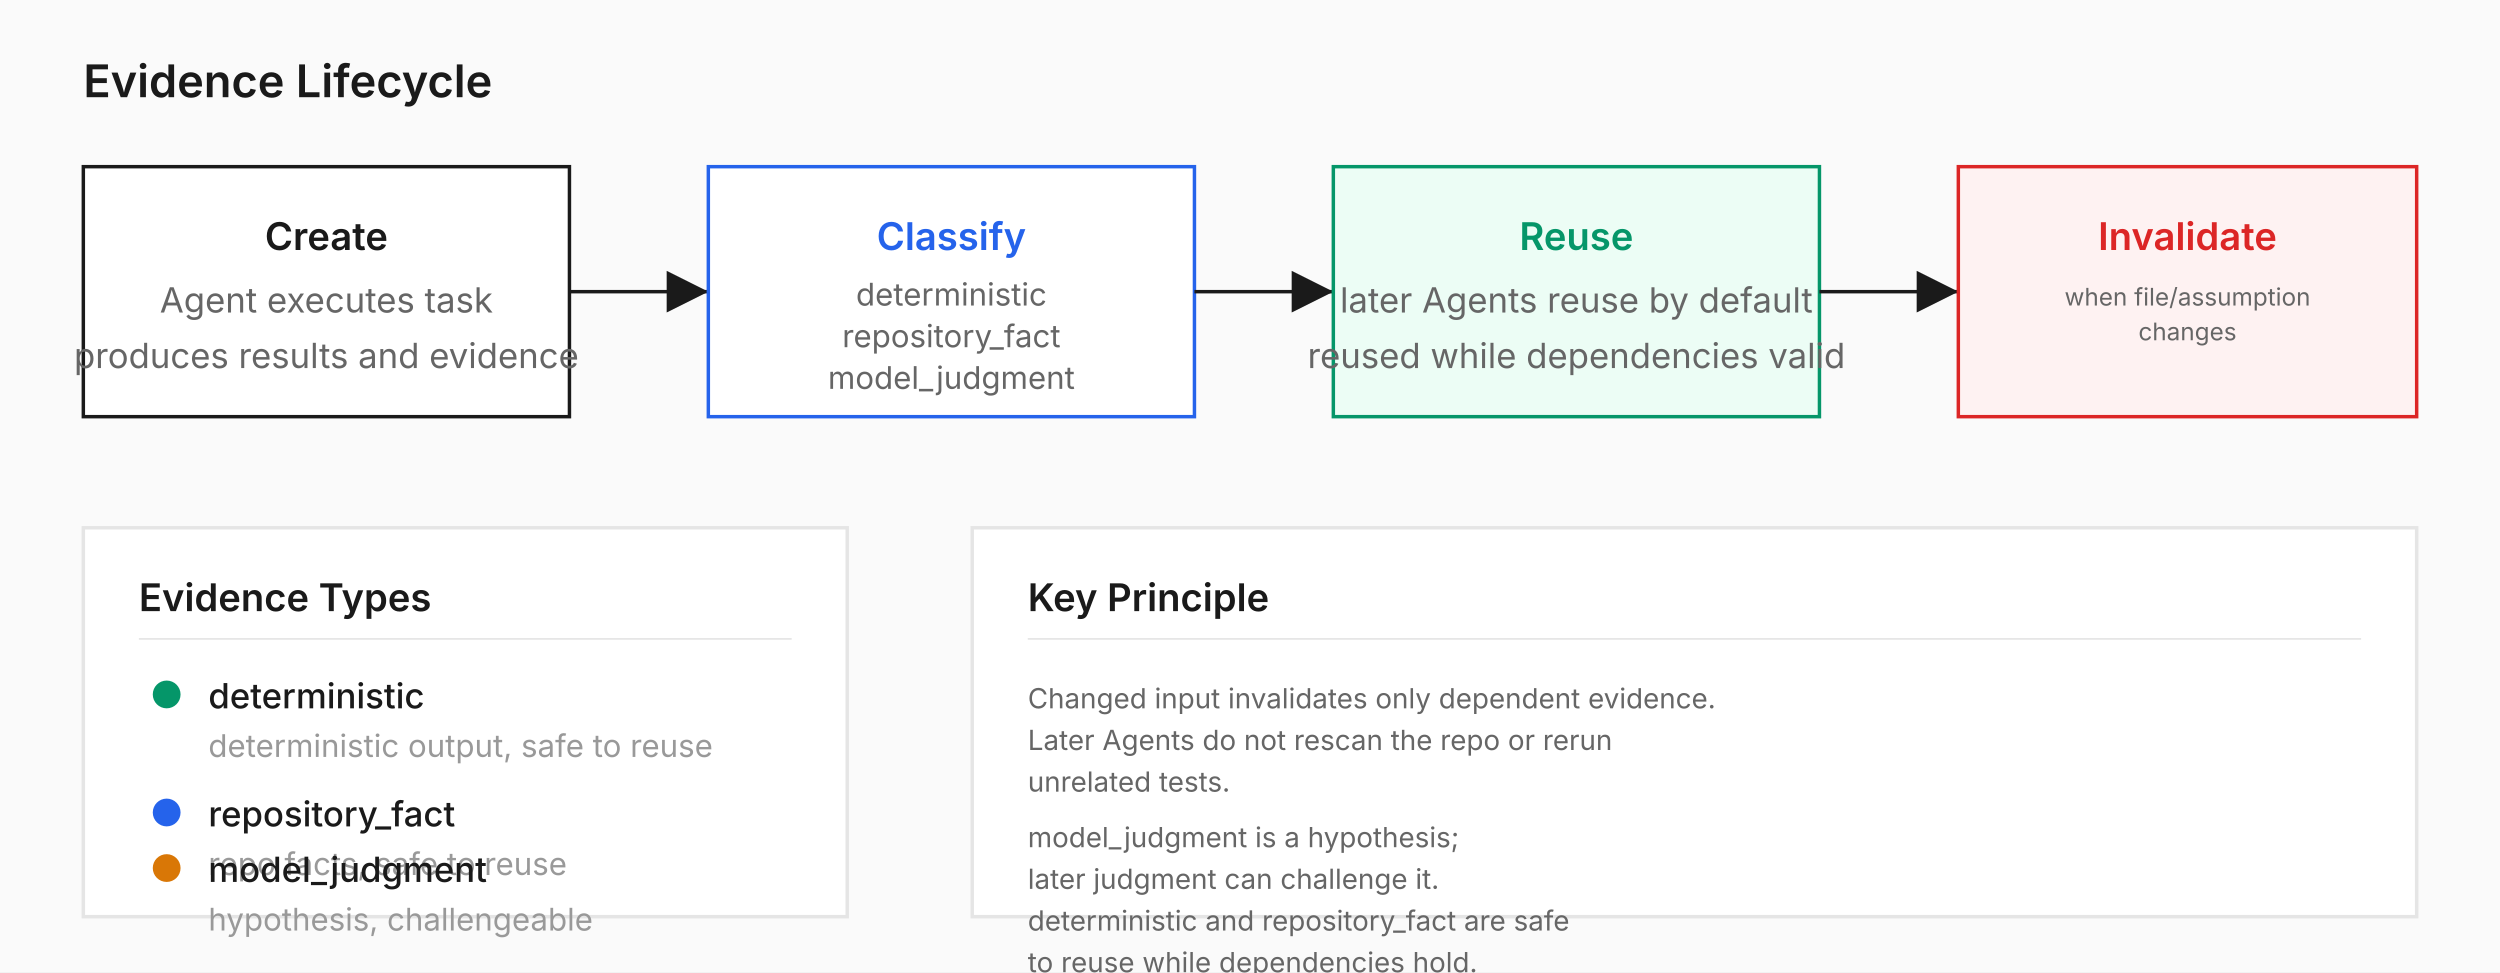
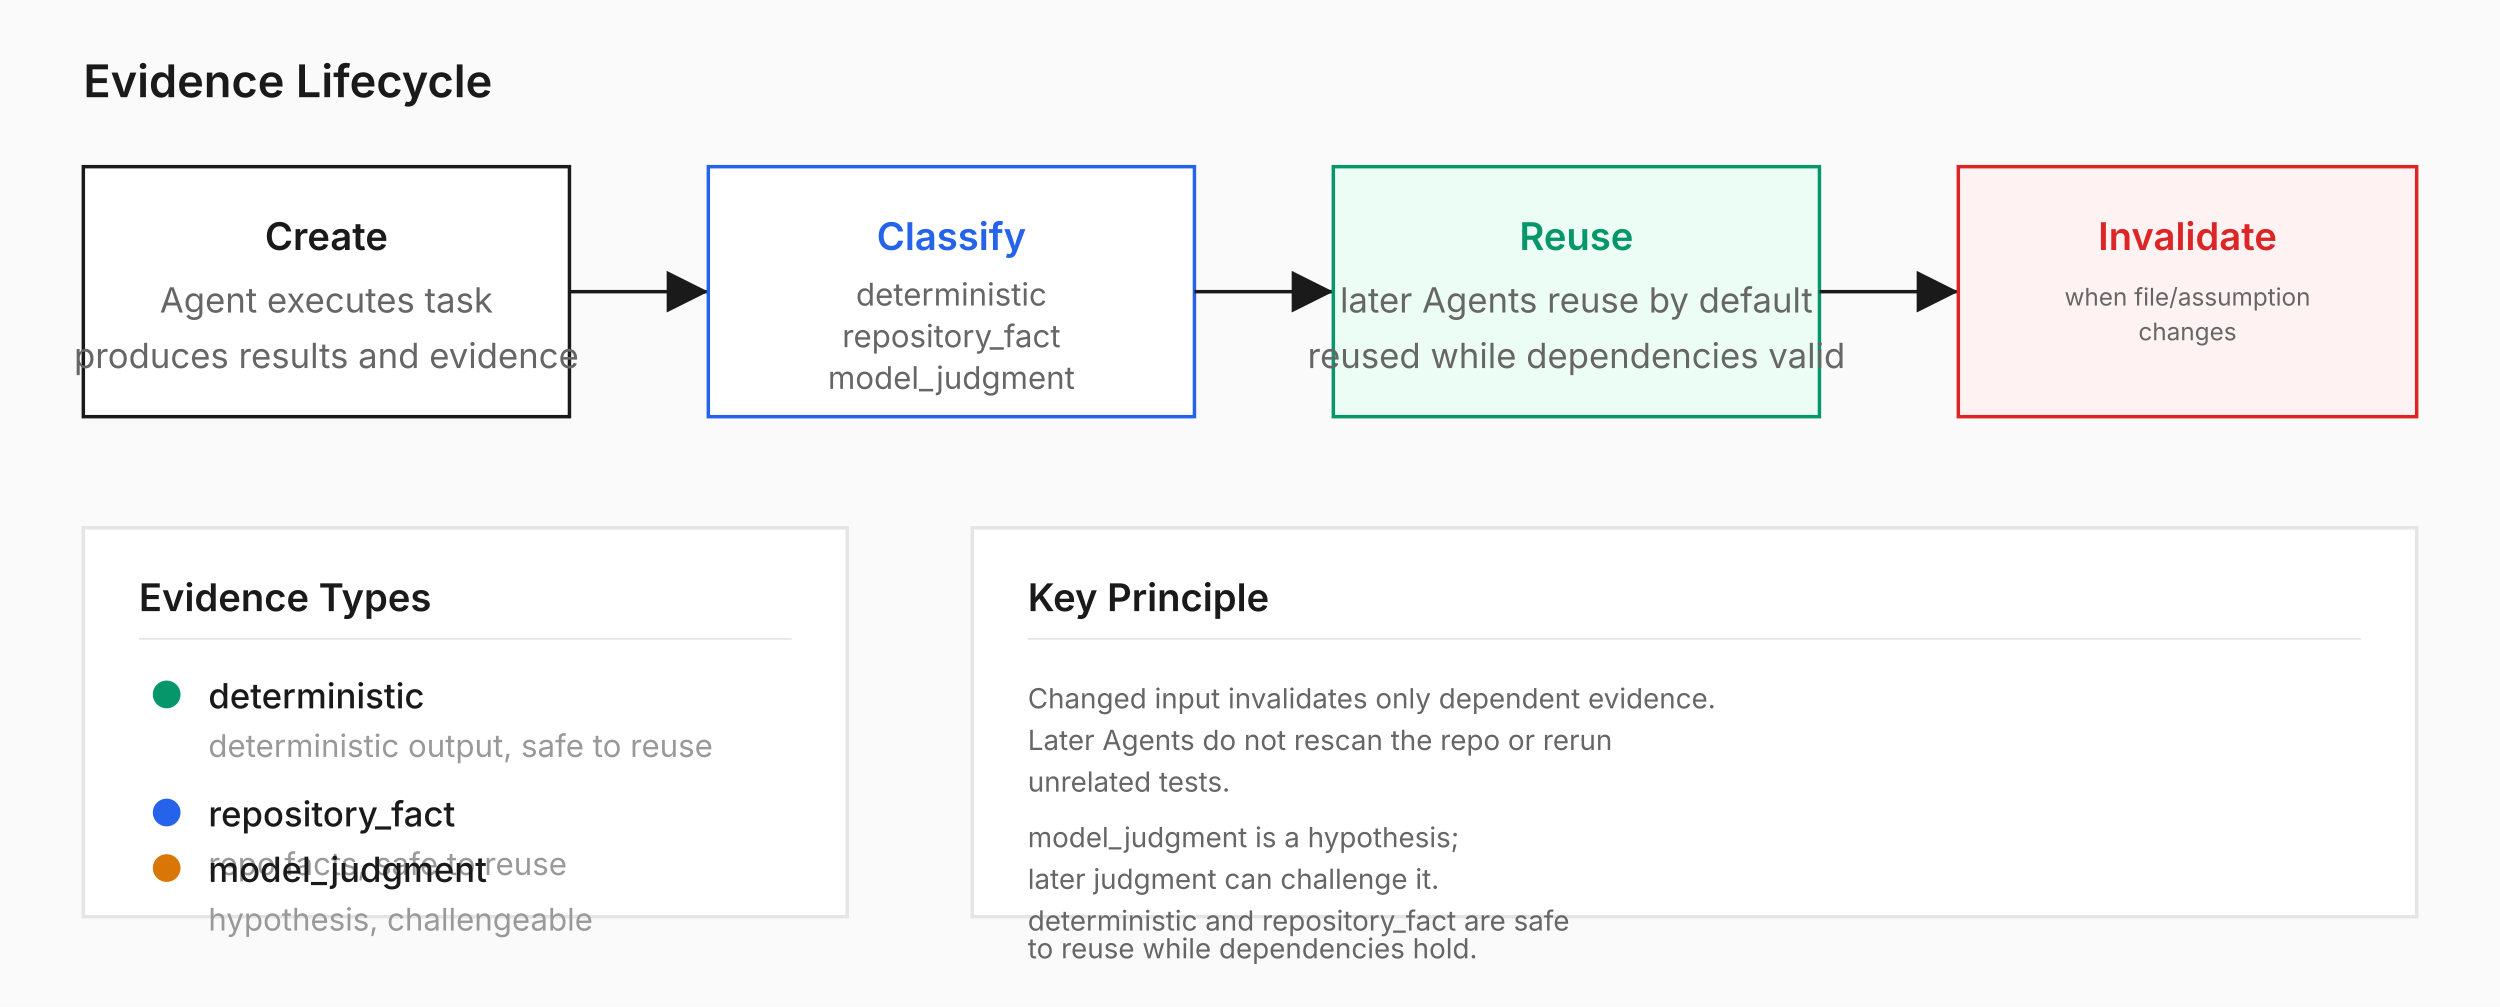
- <svg xmlns="http://www.w3.org/2000/svg" viewBox="0 0 1440 560" fill="none" font-family="Inter, Helvetica, 'Noto Sans SC', sans-serif">
-   <rect width="1440" height="560" fill="#fafafa" />
+ <svg xmlns="http://www.w3.org/2000/svg" viewBox="0 0 1440 580" fill="none" font-family="Inter, Helvetica, 'Noto Sans SC', sans-serif">
+   <rect width="1440" height="580" fill="#fafafa" />
  <text x="48" y="56" fill="#1a1a1a" font-size="26" font-weight="600">Evidence Lifecycle</text>
  <rect x="48" y="96" width="280" height="144" rx="0" fill="#fff" stroke="#1a1a1a" stroke-width="2" />
  <text x="188" y="144" text-anchor="middle" fill="#1a1a1a" font-size="22" font-weight="600">Create</text>
  <text x="188" y="180" text-anchor="middle" fill="#666" font-size="20">Agent executes task</text>
  <text x="188" y="212" text-anchor="middle" fill="#666" font-size="20">produces results and evidence</text>
  <line x1="328" y1="168" x2="408" y2="168" stroke="#1a1a1a" stroke-width="2" marker-end="url(#e-arrow)" />
  <rect x="408" y="96" width="280" height="144" rx="0" fill="#fff" stroke="#2563eb" stroke-width="2" />
  <text x="548" y="144" text-anchor="middle" fill="#2563eb" font-size="22" font-weight="600">Classify</text>
  <text x="548" y="176" text-anchor="middle" fill="#666" font-size="18">deterministic</text>
  <text x="548" y="200" text-anchor="middle" fill="#666" font-size="18">repository_fact</text>
  <text x="548" y="224" text-anchor="middle" fill="#666" font-size="18">model_judgment</text>
  <line x1="688" y1="168" x2="768" y2="168" stroke="#1a1a1a" stroke-width="2" marker-end="url(#e-arrow)" />
  <rect x="768" y="96" width="280" height="144" rx="0" fill="#ecfdf5" stroke="#059669" stroke-width="2" />
  <text x="908" y="144" text-anchor="middle" fill="#059669" font-size="22" font-weight="600">Reuse</text>
  <text x="908" y="180" text-anchor="middle" fill="#666" font-size="20">later Agents reuse by default</text>
  <text x="908" y="212" text-anchor="middle" fill="#666" font-size="20">reused while dependencies valid</text>
  <line x1="1048" y1="168" x2="1128" y2="168" stroke="#1a1a1a" stroke-width="2" marker-end="url(#e-arrow)" />
  <rect x="1128" y="96" width="264" height="144" rx="0" fill="#fef2f2" stroke="#dc2626" stroke-width="2" />
  <text x="1260" y="144" text-anchor="middle" fill="#dc2626" font-size="22" font-weight="600">Invalidate</text>
  <text x="1260" y="176" text-anchor="middle" fill="#666" font-size="14">when file/assumption</text>
  <text x="1260" y="196" text-anchor="middle" fill="#666" font-size="14">changes</text>
  <rect x="48" y="304" width="440" height="224" rx="0" fill="#fff" stroke="#e5e5e5" stroke-width="2" />
  <text x="80" y="352" fill="#1a1a1a" font-size="22" font-weight="600">Evidence Types</text>
  <line x1="80" y1="368" x2="456" y2="368" stroke="#e5e5e5" stroke-width="1" />
  <circle cx="96" cy="400" r="8" fill="#059669" />
  <text x="120" y="408" fill="#1a1a1a" font-size="20" font-weight="500">deterministic</text>
  <text x="120" y="436" fill="#999" font-size="18">deterministic output, safe to reuse</text>
  <circle cx="96" cy="468" r="8" fill="#2563eb" />
  <text x="120" y="476" fill="#1a1a1a" font-size="20" font-weight="500">repository_fact</text>
  <text x="120" y="504" fill="#999" font-size="18">repo facts, safe to reuse</text>
  <circle cx="96" cy="500" r="8" fill="#d97706" />
  <text x="120" y="508" fill="#1a1a1a" font-size="20" font-weight="500">model_judgment</text>
  <text x="120" y="536" fill="#999" font-size="18">hypothesis, challengeable</text>
  <rect x="560" y="304" width="832" height="224" rx="0" fill="#fff" stroke="#e5e5e5" stroke-width="2" />
  <text x="592" y="352" fill="#1a1a1a" font-size="22" font-weight="600">Key Principle</text>
  <line x1="592" y1="368" x2="1360" y2="368" stroke="#e5e5e5" stroke-width="1" />
  <text x="592" y="408" fill="#666" font-size="16">Changed input invalidates only dependent evidence.</text>
  <text x="592" y="432" fill="#666" font-size="16">Later Agents do not rescan the repo or rerun</text>
  <text x="592" y="456" fill="#666" font-size="16">unrelated tests.</text>
  <text x="592" y="488" fill="#666" font-size="16">model_judgment is a hypothesis;</text>
  <text x="592" y="512" fill="#666" font-size="16">later judgment can challenge it.</text>
  <text x="592" y="536" fill="#666" font-size="16">deterministic and repository_fact are safe</text>
-   <text x="592" y="560" fill="#666" font-size="16">to reuse while dependencies hold.</text>
+   <text x="592" y="552" fill="#666" font-size="16">to reuse while dependencies hold.</text>
  <defs>
    <marker id="e-arrow" viewBox="0 0 16 16" refX="16" refY="8" markerWidth="12" markerHeight="12" orient="auto-start-reverse">
      <path d="M0,0 L16,8 L0,16 Z" fill="#1a1a1a" />
    </marker>
  </defs>
</svg>
